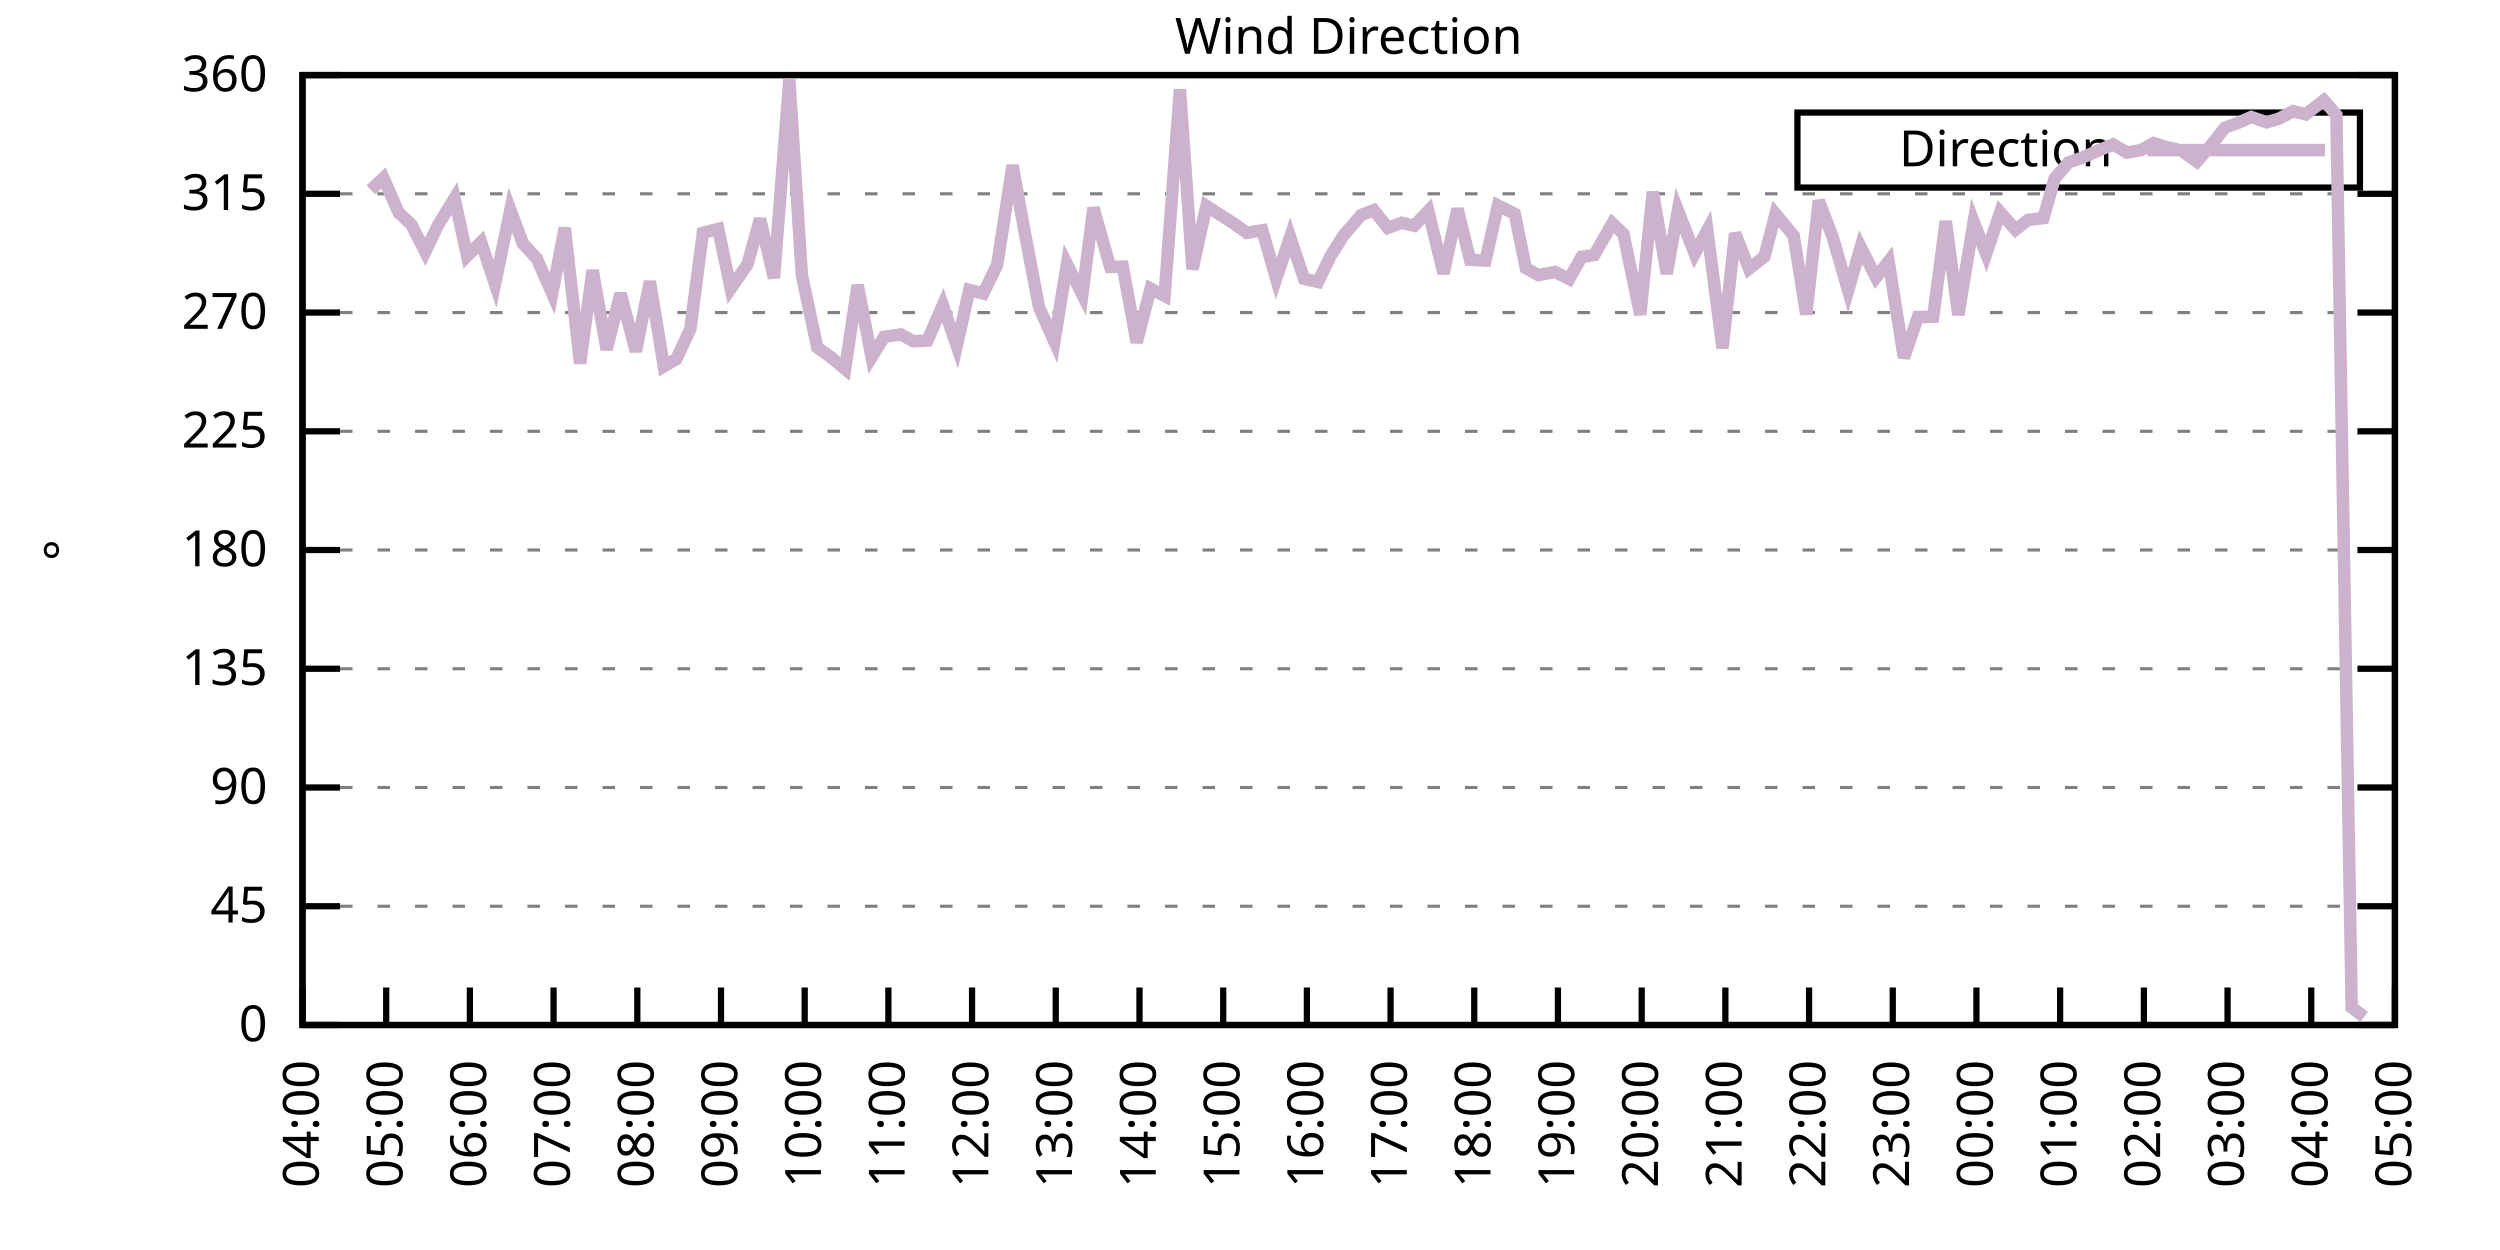
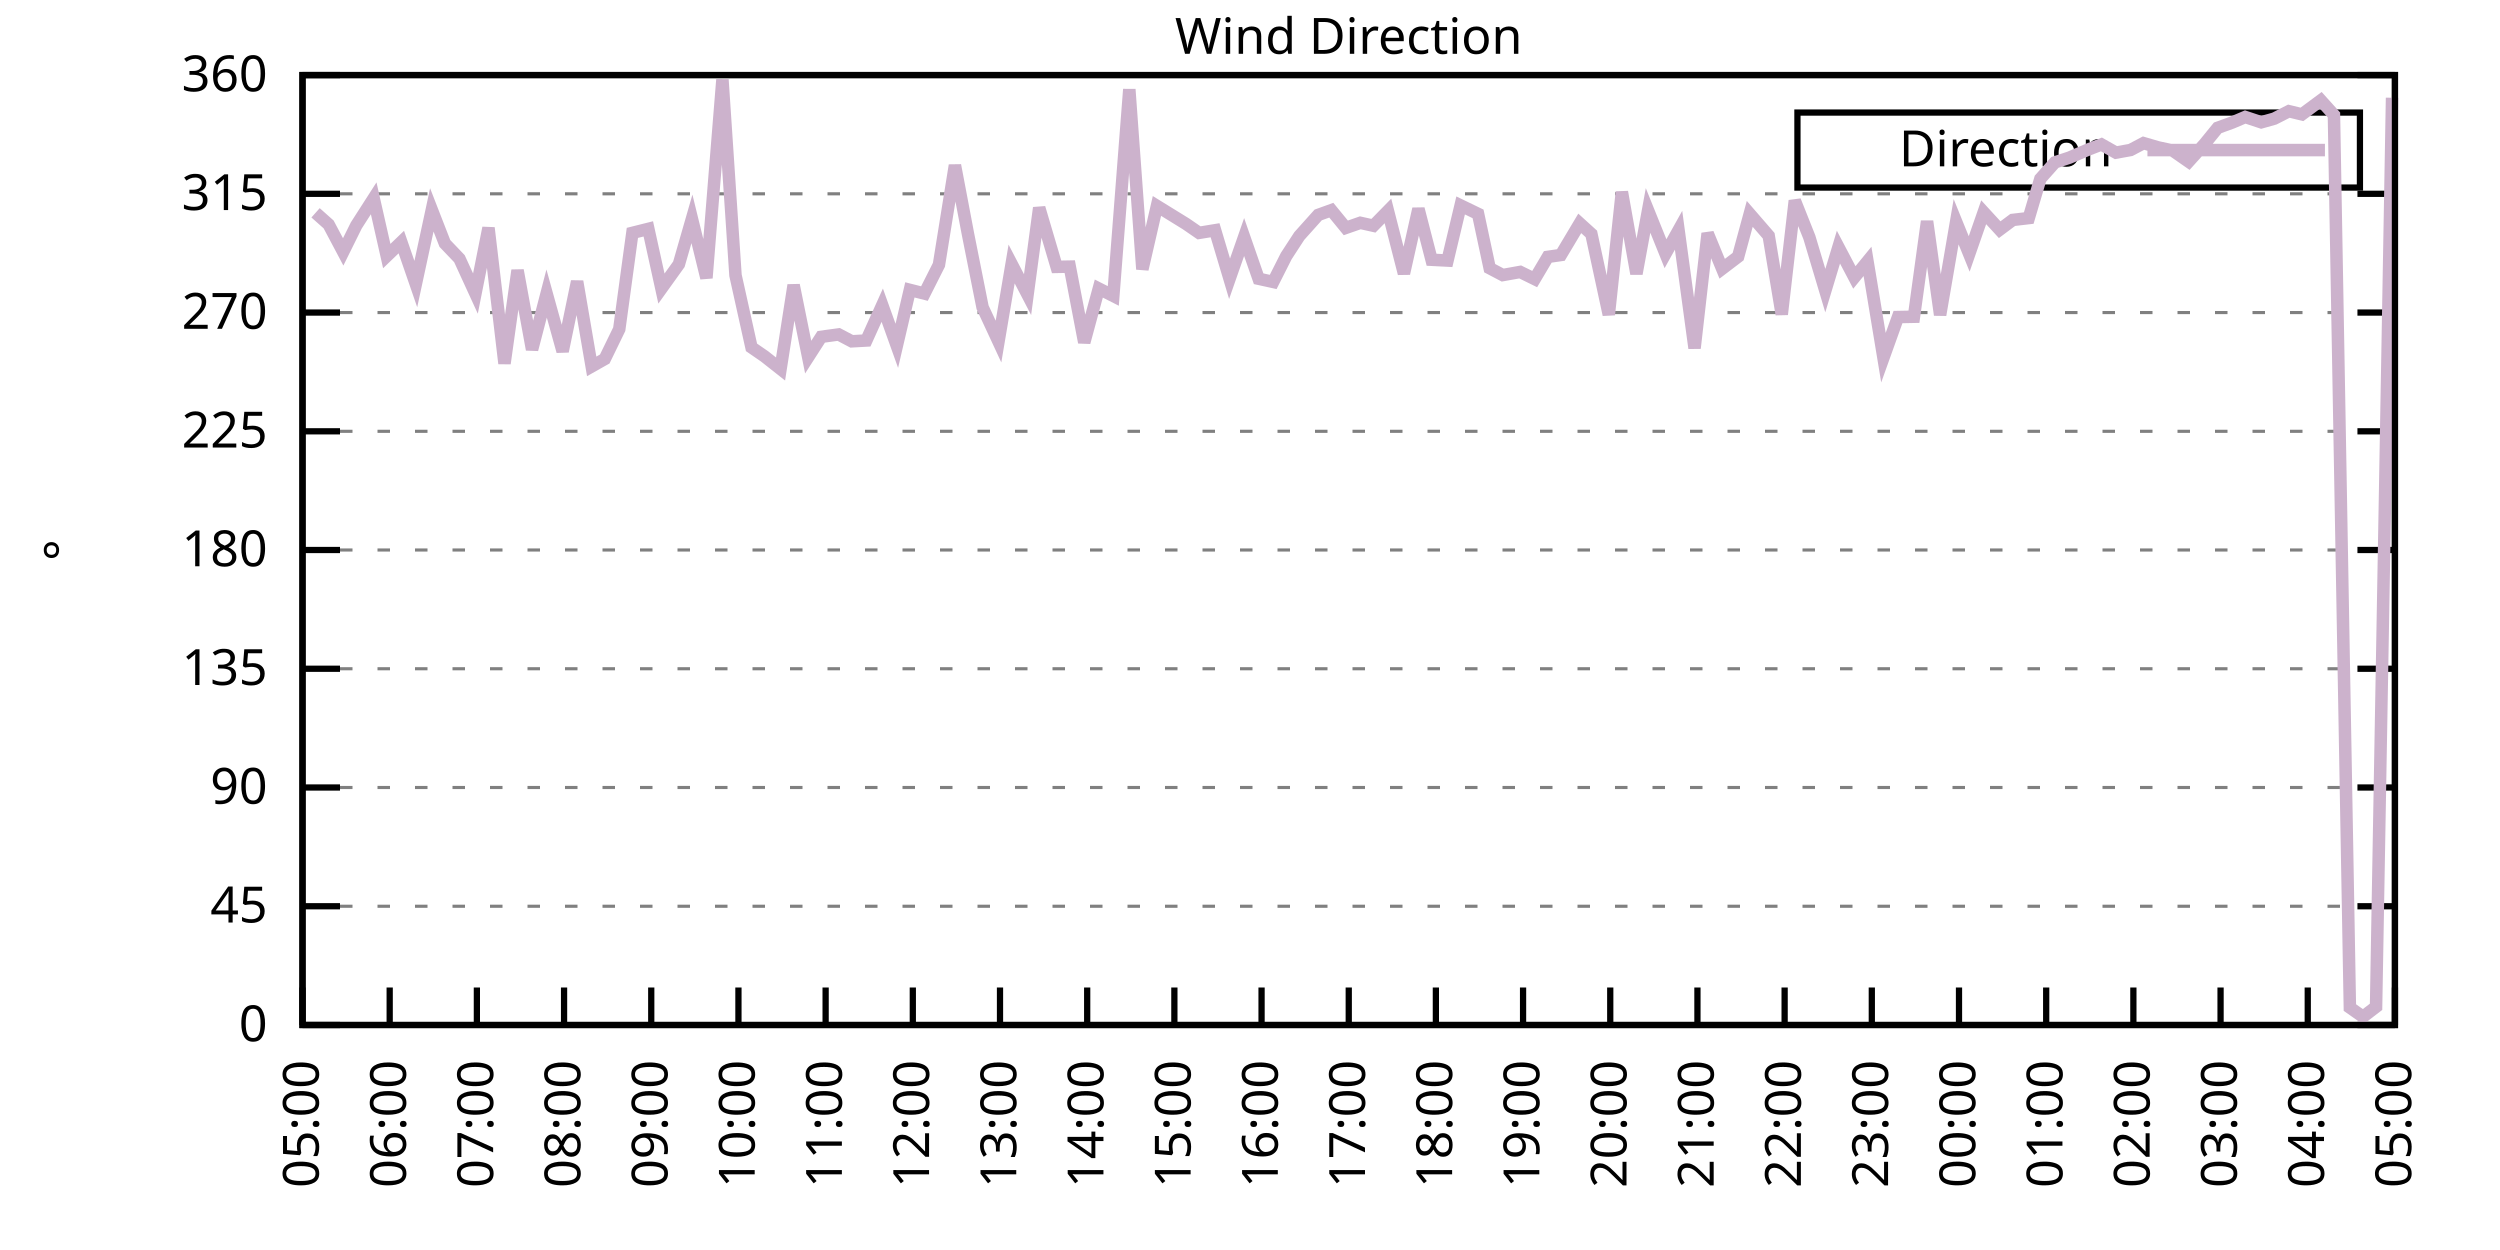
<svg xmlns="http://www.w3.org/2000/svg" xmlns:xlink="http://www.w3.org/1999/xlink" width="400" height="200" viewBox="0 0 400 200">
  <g id="gnuplot_canvas">
    <rect x="0" y="0" width="400" height="200" fill="none" />
    <defs>
      <circle id="gpDot" r="0.5" stroke-width="0.5" stroke="currentColor" />
      <path id="gpPt0" stroke-width="0.333" stroke="currentColor" d="M-1,0 h2 M0,-1 v2" />
      <path id="gpPt1" stroke-width="0.333" stroke="currentColor" d="M-1,-1 L1,1 M1,-1 L-1,1" />
      <path id="gpPt2" stroke-width="0.333" stroke="currentColor" d="M-1,0 L1,0 M0,-1 L0,1 M-1,-1 L1,1 M-1,1 L1,-1" />
      <rect id="gpPt3" stroke-width="0.333" stroke="currentColor" x="-1" y="-1" width="2" height="2" />
      <rect id="gpPt4" stroke-width="0.333" stroke="currentColor" fill="currentColor" x="-1" y="-1" width="2" height="2" />
      <circle id="gpPt5" stroke-width="0.333" stroke="currentColor" cx="0" cy="0" r="1" />
      <use xlink:href="#gpPt5" id="gpPt6" fill="currentColor" stroke="none" />
      <path id="gpPt7" stroke-width="0.333" stroke="currentColor" d="M0,-1.33 L-1.33,0.67 L1.33,0.67 z" />
      <use xlink:href="#gpPt7" id="gpPt8" fill="currentColor" stroke="none" />
      <use xlink:href="#gpPt7" id="gpPt9" stroke="currentColor" transform="rotate(180)" />
      <use xlink:href="#gpPt9" id="gpPt10" fill="currentColor" stroke="none" />
      <use xlink:href="#gpPt3" id="gpPt11" stroke="currentColor" transform="rotate(45)" />
      <use xlink:href="#gpPt11" id="gpPt12" fill="currentColor" stroke="none" />
      <path id="gpPt13" stroke-width="0.333" stroke="currentColor" d="M0,1.330 L1.265,0.411 L0.782,-1.067 L-0.782,-1.076 L-1.265,0.411 z" />
      <use xlink:href="#gpPt13" id="gpPt14" fill="currentColor" stroke="none" />
      <filter id="textbox" filterUnits="objectBoundingBox" x="0" y="0" height="1" width="1">
        <feFlood flood-color="white" flood-opacity="1" result="bgnd" />
        <feComposite in="SourceGraphic" in2="bgnd" operator="atop" />
      </filter>
      <filter id="greybox" filterUnits="objectBoundingBox" x="0" y="0" height="1" width="1">
        <feFlood flood-color="lightgrey" flood-opacity="1" result="grey" />
        <feComposite in="SourceGraphic" in2="grey" operator="atop" />
      </filter>
    </defs>
    <g fill="none" color="white" stroke="currentColor" stroke-width="1.00" stroke-linecap="butt" stroke-linejoin="miter">
</g>
    <g fill="none" color="black" stroke="currentColor" stroke-width="1.00" stroke-linecap="butt" stroke-linejoin="miter">
      <g stroke="none" shape-rendering="crispEdges">
        <polygon fill="rgb(255, 255, 255)" points="48.40,164.00 383.18,164.00 383.18,12.02 48.40,12.02 " />
      </g>
    </g>
    <g fill="none" color="black" stroke="currentColor" stroke-width="1.00" stroke-linecap="butt" stroke-linejoin="miter">
</g>
    <g fill="none" color="black" stroke="black" stroke-width="0.50" stroke-linecap="butt" stroke-linejoin="miter">
</g>
    <g fill="none" color="gray" stroke="currentColor" stroke-width="0.50" stroke-linecap="butt" stroke-linejoin="miter">
      <path stroke="gray" stroke-dasharray="2,4" class="gridline" d="M48.40,164.00 L383.19,164.00  " />
    </g>
    <g fill="none" color="gray" stroke="gray" stroke-width="1.00" stroke-linecap="butt" stroke-linejoin="miter">
</g>
    <g fill="none" color="black" stroke="currentColor" stroke-width="1.00" stroke-linecap="butt" stroke-linejoin="miter">
      <path stroke="black" d="M48.40,164.00 L54.40,164.00 M383.19,164.00 L377.19,164.00  " />
      <g transform="translate(42.80,166.60)" stroke="none" fill="black" font-family="Sans" font-size="8.00" text-anchor="end">
        <text>
          <tspan font-family="Sans"> 0</tspan>
        </text>
      </g>
    </g>
    <g fill="none" color="black" stroke="currentColor" stroke-width="1.00" stroke-linecap="butt" stroke-linejoin="miter">
</g>
    <g fill="none" color="black" stroke="black" stroke-width="0.50" stroke-linecap="butt" stroke-linejoin="miter">
</g>
    <g fill="none" color="gray" stroke="currentColor" stroke-width="0.50" stroke-linecap="butt" stroke-linejoin="miter">
      <path stroke="gray" stroke-dasharray="2,4" class="gridline" d="M48.40,145.00 L383.19,145.00  " />
    </g>
    <g fill="none" color="gray" stroke="gray" stroke-width="1.00" stroke-linecap="butt" stroke-linejoin="miter">
</g>
    <g fill="none" color="black" stroke="currentColor" stroke-width="1.00" stroke-linecap="butt" stroke-linejoin="miter">
      <path stroke="black" d="M48.40,145.00 L54.40,145.00 M383.19,145.00 L377.19,145.00  " />
      <g transform="translate(42.80,147.60)" stroke="none" fill="black" font-family="Sans" font-size="8.00" text-anchor="end">
        <text>
          <tspan font-family="Sans"> 45</tspan>
        </text>
      </g>
    </g>
    <g fill="none" color="black" stroke="currentColor" stroke-width="1.00" stroke-linecap="butt" stroke-linejoin="miter">
</g>
    <g fill="none" color="black" stroke="black" stroke-width="0.50" stroke-linecap="butt" stroke-linejoin="miter">
</g>
    <g fill="none" color="gray" stroke="currentColor" stroke-width="0.50" stroke-linecap="butt" stroke-linejoin="miter">
      <path stroke="gray" stroke-dasharray="2,4" class="gridline" d="M48.40,126.00 L383.19,126.00  " />
    </g>
    <g fill="none" color="gray" stroke="gray" stroke-width="1.00" stroke-linecap="butt" stroke-linejoin="miter">
</g>
    <g fill="none" color="black" stroke="currentColor" stroke-width="1.00" stroke-linecap="butt" stroke-linejoin="miter">
      <path stroke="black" d="M48.40,126.00 L54.40,126.00 M383.19,126.00 L377.19,126.00  " />
      <g transform="translate(42.80,128.60)" stroke="none" fill="black" font-family="Sans" font-size="8.00" text-anchor="end">
        <text>
          <tspan font-family="Sans"> 90</tspan>
        </text>
      </g>
    </g>
    <g fill="none" color="black" stroke="currentColor" stroke-width="1.00" stroke-linecap="butt" stroke-linejoin="miter">
</g>
    <g fill="none" color="black" stroke="black" stroke-width="0.50" stroke-linecap="butt" stroke-linejoin="miter">
</g>
    <g fill="none" color="gray" stroke="currentColor" stroke-width="0.50" stroke-linecap="butt" stroke-linejoin="miter">
      <path stroke="gray" stroke-dasharray="2,4" class="gridline" d="M48.40,107.00 L383.19,107.00  " />
    </g>
    <g fill="none" color="gray" stroke="gray" stroke-width="1.00" stroke-linecap="butt" stroke-linejoin="miter">
</g>
    <g fill="none" color="black" stroke="currentColor" stroke-width="1.00" stroke-linecap="butt" stroke-linejoin="miter">
      <path stroke="black" d="M48.40,107.00 L54.40,107.00 M383.19,107.00 L377.19,107.00  " />
      <g transform="translate(42.80,109.60)" stroke="none" fill="black" font-family="Sans" font-size="8.00" text-anchor="end">
        <text>
          <tspan font-family="Sans"> 135</tspan>
        </text>
      </g>
    </g>
    <g fill="none" color="black" stroke="currentColor" stroke-width="1.00" stroke-linecap="butt" stroke-linejoin="miter">
</g>
    <g fill="none" color="black" stroke="black" stroke-width="0.50" stroke-linecap="butt" stroke-linejoin="miter">
</g>
    <g fill="none" color="gray" stroke="currentColor" stroke-width="0.50" stroke-linecap="butt" stroke-linejoin="miter">
      <path stroke="gray" stroke-dasharray="2,4" class="gridline" d="M48.40,88.00 L383.19,88.00  " />
    </g>
    <g fill="none" color="gray" stroke="gray" stroke-width="1.00" stroke-linecap="butt" stroke-linejoin="miter">
</g>
    <g fill="none" color="black" stroke="currentColor" stroke-width="1.00" stroke-linecap="butt" stroke-linejoin="miter">
      <path stroke="black" d="M48.40,88.00 L54.40,88.00 M383.19,88.00 L377.19,88.00  " />
      <g transform="translate(42.80,90.60)" stroke="none" fill="black" font-family="Sans" font-size="8.00" text-anchor="end">
        <text>
          <tspan font-family="Sans"> 180</tspan>
        </text>
      </g>
    </g>
    <g fill="none" color="black" stroke="currentColor" stroke-width="1.00" stroke-linecap="butt" stroke-linejoin="miter">
</g>
    <g fill="none" color="black" stroke="black" stroke-width="0.50" stroke-linecap="butt" stroke-linejoin="miter">
</g>
    <g fill="none" color="gray" stroke="currentColor" stroke-width="0.50" stroke-linecap="butt" stroke-linejoin="miter">
      <path stroke="gray" stroke-dasharray="2,4" class="gridline" d="M48.40,69.01 L383.19,69.01  " />
    </g>
    <g fill="none" color="gray" stroke="gray" stroke-width="1.00" stroke-linecap="butt" stroke-linejoin="miter">
</g>
    <g fill="none" color="black" stroke="currentColor" stroke-width="1.00" stroke-linecap="butt" stroke-linejoin="miter">
      <path stroke="black" d="M48.40,69.01 L54.40,69.01 M383.19,69.01 L377.19,69.01  " />
      <g transform="translate(42.80,71.61)" stroke="none" fill="black" font-family="Sans" font-size="8.00" text-anchor="end">
        <text>
          <tspan font-family="Sans"> 225</tspan>
        </text>
      </g>
    </g>
    <g fill="none" color="black" stroke="currentColor" stroke-width="1.00" stroke-linecap="butt" stroke-linejoin="miter">
</g>
    <g fill="none" color="black" stroke="black" stroke-width="0.50" stroke-linecap="butt" stroke-linejoin="miter">
</g>
    <g fill="none" color="gray" stroke="currentColor" stroke-width="0.50" stroke-linecap="butt" stroke-linejoin="miter">
      <path stroke="gray" stroke-dasharray="2,4" class="gridline" d="M48.40,50.01 L383.19,50.01  " />
    </g>
    <g fill="none" color="gray" stroke="gray" stroke-width="1.00" stroke-linecap="butt" stroke-linejoin="miter">
</g>
    <g fill="none" color="black" stroke="currentColor" stroke-width="1.00" stroke-linecap="butt" stroke-linejoin="miter">
      <path stroke="black" d="M48.40,50.01 L54.40,50.01 M383.19,50.01 L377.19,50.01  " />
      <g transform="translate(42.80,52.61)" stroke="none" fill="black" font-family="Sans" font-size="8.00" text-anchor="end">
        <text>
          <tspan font-family="Sans"> 270</tspan>
        </text>
      </g>
    </g>
    <g fill="none" color="black" stroke="currentColor" stroke-width="1.00" stroke-linecap="butt" stroke-linejoin="miter">
</g>
    <g fill="none" color="black" stroke="black" stroke-width="0.50" stroke-linecap="butt" stroke-linejoin="miter">
</g>
    <g fill="none" color="gray" stroke="currentColor" stroke-width="0.50" stroke-linecap="butt" stroke-linejoin="miter">
      <path stroke="gray" stroke-dasharray="2,4" class="gridline" d="M48.40,31.01 L383.19,31.01  " />
    </g>
    <g fill="none" color="gray" stroke="gray" stroke-width="1.00" stroke-linecap="butt" stroke-linejoin="miter">
</g>
    <g fill="none" color="black" stroke="currentColor" stroke-width="1.00" stroke-linecap="butt" stroke-linejoin="miter">
      <path stroke="black" d="M48.40,31.01 L54.40,31.01 M383.19,31.01 L377.19,31.01  " />
      <g transform="translate(42.80,33.61)" stroke="none" fill="black" font-family="Sans" font-size="8.00" text-anchor="end">
        <text>
          <tspan font-family="Sans"> 315</tspan>
        </text>
      </g>
    </g>
    <g fill="none" color="black" stroke="currentColor" stroke-width="1.00" stroke-linecap="butt" stroke-linejoin="miter">
</g>
    <g fill="none" color="black" stroke="black" stroke-width="0.50" stroke-linecap="butt" stroke-linejoin="miter">
</g>
    <g fill="none" color="gray" stroke="currentColor" stroke-width="0.50" stroke-linecap="butt" stroke-linejoin="miter">
      <path stroke="gray" stroke-dasharray="2,4" class="gridline" d="M48.40,12.01 L383.19,12.01  " />
    </g>
    <g fill="none" color="gray" stroke="gray" stroke-width="1.00" stroke-linecap="butt" stroke-linejoin="miter">
</g>
    <g fill="none" color="black" stroke="currentColor" stroke-width="1.00" stroke-linecap="butt" stroke-linejoin="miter">
      <path stroke="black" d="M48.40,12.01 L54.40,12.01 M383.19,12.01 L377.19,12.01  " />
      <g transform="translate(42.80,14.61)" stroke="none" fill="black" font-family="Sans" font-size="8.00" text-anchor="end">
        <text>
          <tspan font-family="Sans"> 360</tspan>
        </text>
      </g>
    </g>
    <g fill="none" color="black" stroke="currentColor" stroke-width="1.00" stroke-linecap="butt" stroke-linejoin="miter">
      <path stroke="black" d="M48.40,164.00 L48.40,158.00  " />
      <g transform="translate(51.00,169.60) rotate(270.00)" stroke="none" fill="black" font-family="Sans" font-size="8.00" text-anchor="end">
        <text>
-           <tspan font-family="Sans">04:00</tspan>
-         </text>
-       </g>
-     </g>
-     <g fill="none" color="black" stroke="currentColor" stroke-width="1.00" stroke-linecap="butt" stroke-linejoin="miter">
-       <path stroke="black" d="M61.79,164.00 L61.79,158.00  " />
-       <g transform="translate(64.39,169.60) rotate(270.00)" stroke="none" fill="black" font-family="Sans" font-size="8.00" text-anchor="end">
-         <text>
          <tspan font-family="Sans">05:00</tspan>
        </text>
      </g>
    </g>
    <g fill="none" color="black" stroke="currentColor" stroke-width="1.00" stroke-linecap="butt" stroke-linejoin="miter">
-       <path stroke="black" d="M75.18,164.00 L75.18,158.00  " />
-       <g transform="translate(77.78,169.60) rotate(270.00)" stroke="none" fill="black" font-family="Sans" font-size="8.00" text-anchor="end">
+       <path stroke="black" d="M62.35,164.00 L62.35,158.00  " />
+       <g transform="translate(64.95,169.60) rotate(270.00)" stroke="none" fill="black" font-family="Sans" font-size="8.00" text-anchor="end">
        <text>
          <tspan font-family="Sans">06:00</tspan>
        </text>
      </g>
    </g>
    <g fill="none" color="black" stroke="currentColor" stroke-width="1.00" stroke-linecap="butt" stroke-linejoin="miter">
-       <path stroke="black" d="M88.57,164.00 L88.57,158.00  " />
-       <g transform="translate(91.17,169.60) rotate(270.00)" stroke="none" fill="black" font-family="Sans" font-size="8.00" text-anchor="end">
+       <path stroke="black" d="M76.30,164.00 L76.30,158.00  " />
+       <g transform="translate(78.90,169.60) rotate(270.00)" stroke="none" fill="black" font-family="Sans" font-size="8.00" text-anchor="end">
        <text>
          <tspan font-family="Sans">07:00</tspan>
        </text>
      </g>
    </g>
    <g fill="none" color="black" stroke="currentColor" stroke-width="1.00" stroke-linecap="butt" stroke-linejoin="miter">
-       <path stroke="black" d="M101.97,164.00 L101.97,158.00  " />
-       <g transform="translate(104.57,169.60) rotate(270.00)" stroke="none" fill="black" font-family="Sans" font-size="8.00" text-anchor="end">
+       <path stroke="black" d="M90.25,164.00 L90.25,158.00  " />
+       <g transform="translate(92.85,169.60) rotate(270.00)" stroke="none" fill="black" font-family="Sans" font-size="8.00" text-anchor="end">
        <text>
          <tspan font-family="Sans">08:00</tspan>
        </text>
      </g>
    </g>
    <g fill="none" color="black" stroke="currentColor" stroke-width="1.00" stroke-linecap="butt" stroke-linejoin="miter">
-       <path stroke="black" d="M115.36,164.00 L115.36,158.00  " />
-       <g transform="translate(117.96,169.60) rotate(270.00)" stroke="none" fill="black" font-family="Sans" font-size="8.00" text-anchor="end">
+       <path stroke="black" d="M104.20,164.00 L104.20,158.00  " />
+       <g transform="translate(106.80,169.60) rotate(270.00)" stroke="none" fill="black" font-family="Sans" font-size="8.00" text-anchor="end">
        <text>
          <tspan font-family="Sans">09:00</tspan>
        </text>
      </g>
    </g>
    <g fill="none" color="black" stroke="currentColor" stroke-width="1.00" stroke-linecap="butt" stroke-linejoin="miter">
-       <path stroke="black" d="M128.75,164.00 L128.75,158.00  " />
-       <g transform="translate(131.35,169.60) rotate(270.00)" stroke="none" fill="black" font-family="Sans" font-size="8.00" text-anchor="end">
+       <path stroke="black" d="M118.15,164.00 L118.15,158.00  " />
+       <g transform="translate(120.75,169.60) rotate(270.00)" stroke="none" fill="black" font-family="Sans" font-size="8.00" text-anchor="end">
        <text>
          <tspan font-family="Sans">10:00</tspan>
        </text>
      </g>
    </g>
    <g fill="none" color="black" stroke="currentColor" stroke-width="1.00" stroke-linecap="butt" stroke-linejoin="miter">
-       <path stroke="black" d="M142.14,164.00 L142.14,158.00  " />
-       <g transform="translate(144.74,169.60) rotate(270.00)" stroke="none" fill="black" font-family="Sans" font-size="8.00" text-anchor="end">
+       <path stroke="black" d="M132.10,164.00 L132.10,158.00  " />
+       <g transform="translate(134.70,169.60) rotate(270.00)" stroke="none" fill="black" font-family="Sans" font-size="8.00" text-anchor="end">
        <text>
          <tspan font-family="Sans">11:00</tspan>
        </text>
      </g>
    </g>
    <g fill="none" color="black" stroke="currentColor" stroke-width="1.00" stroke-linecap="butt" stroke-linejoin="miter">
-       <path stroke="black" d="M155.53,164.00 L155.53,158.00  " />
-       <g transform="translate(158.13,169.60) rotate(270.00)" stroke="none" fill="black" font-family="Sans" font-size="8.00" text-anchor="end">
+       <path stroke="black" d="M146.05,164.00 L146.05,158.00  " />
+       <g transform="translate(148.65,169.60) rotate(270.00)" stroke="none" fill="black" font-family="Sans" font-size="8.00" text-anchor="end">
        <text>
          <tspan font-family="Sans">12:00</tspan>
        </text>
      </g>
    </g>
    <g fill="none" color="black" stroke="currentColor" stroke-width="1.00" stroke-linecap="butt" stroke-linejoin="miter">
-       <path stroke="black" d="M168.92,164.00 L168.92,158.00  " />
-       <g transform="translate(171.52,169.60) rotate(270.00)" stroke="none" fill="black" font-family="Sans" font-size="8.00" text-anchor="end">
+       <path stroke="black" d="M160.00,164.00 L160.00,158.00  " />
+       <g transform="translate(162.60,169.60) rotate(270.00)" stroke="none" fill="black" font-family="Sans" font-size="8.00" text-anchor="end">
        <text>
          <tspan font-family="Sans">13:00</tspan>
        </text>
      </g>
    </g>
    <g fill="none" color="black" stroke="currentColor" stroke-width="1.00" stroke-linecap="butt" stroke-linejoin="miter">
-       <path stroke="black" d="M182.32,164.00 L182.32,158.00  " />
-       <g transform="translate(184.92,169.60) rotate(270.00)" stroke="none" fill="black" font-family="Sans" font-size="8.00" text-anchor="end">
+       <path stroke="black" d="M173.95,164.00 L173.95,158.00  " />
+       <g transform="translate(176.55,169.60) rotate(270.00)" stroke="none" fill="black" font-family="Sans" font-size="8.00" text-anchor="end">
        <text>
          <tspan font-family="Sans">14:00</tspan>
        </text>
      </g>
    </g>
    <g fill="none" color="black" stroke="currentColor" stroke-width="1.00" stroke-linecap="butt" stroke-linejoin="miter">
-       <path stroke="black" d="M195.71,164.00 L195.71,158.00  " />
-       <g transform="translate(198.31,169.60) rotate(270.00)" stroke="none" fill="black" font-family="Sans" font-size="8.00" text-anchor="end">
+       <path stroke="black" d="M187.90,164.00 L187.90,158.00  " />
+       <g transform="translate(190.50,169.60) rotate(270.00)" stroke="none" fill="black" font-family="Sans" font-size="8.00" text-anchor="end">
        <text>
          <tspan font-family="Sans">15:00</tspan>
        </text>
      </g>
    </g>
    <g fill="none" color="black" stroke="currentColor" stroke-width="1.00" stroke-linecap="butt" stroke-linejoin="miter">
-       <path stroke="black" d="M209.10,164.00 L209.10,158.00  " />
-       <g transform="translate(211.70,169.60) rotate(270.00)" stroke="none" fill="black" font-family="Sans" font-size="8.00" text-anchor="end">
+       <path stroke="black" d="M201.85,164.00 L201.85,158.00  " />
+       <g transform="translate(204.45,169.60) rotate(270.00)" stroke="none" fill="black" font-family="Sans" font-size="8.00" text-anchor="end">
        <text>
          <tspan font-family="Sans">16:00</tspan>
        </text>
      </g>
    </g>
    <g fill="none" color="black" stroke="currentColor" stroke-width="1.00" stroke-linecap="butt" stroke-linejoin="miter">
-       <path stroke="black" d="M222.49,164.00 L222.49,158.00  " />
-       <g transform="translate(225.09,169.60) rotate(270.00)" stroke="none" fill="black" font-family="Sans" font-size="8.00" text-anchor="end">
+       <path stroke="black" d="M215.80,164.00 L215.80,158.00  " />
+       <g transform="translate(218.40,169.60) rotate(270.00)" stroke="none" fill="black" font-family="Sans" font-size="8.00" text-anchor="end">
        <text>
          <tspan font-family="Sans">17:00</tspan>
        </text>
      </g>
    </g>
    <g fill="none" color="black" stroke="currentColor" stroke-width="1.00" stroke-linecap="butt" stroke-linejoin="miter">
-       <path stroke="black" d="M235.88,164.00 L235.88,158.00  " />
-       <g transform="translate(238.48,169.60) rotate(270.00)" stroke="none" fill="black" font-family="Sans" font-size="8.00" text-anchor="end">
+       <path stroke="black" d="M229.74,164.00 L229.74,158.00  " />
+       <g transform="translate(232.34,169.60) rotate(270.00)" stroke="none" fill="black" font-family="Sans" font-size="8.00" text-anchor="end">
        <text>
          <tspan font-family="Sans">18:00</tspan>
        </text>
      </g>
    </g>
    <g fill="none" color="black" stroke="currentColor" stroke-width="1.00" stroke-linecap="butt" stroke-linejoin="miter">
-       <path stroke="black" d="M249.27,164.00 L249.27,158.00  " />
-       <g transform="translate(251.87,169.60) rotate(270.00)" stroke="none" fill="black" font-family="Sans" font-size="8.00" text-anchor="end">
+       <path stroke="black" d="M243.69,164.00 L243.69,158.00  " />
+       <g transform="translate(246.29,169.60) rotate(270.00)" stroke="none" fill="black" font-family="Sans" font-size="8.00" text-anchor="end">
        <text>
          <tspan font-family="Sans">19:00</tspan>
        </text>
      </g>
    </g>
    <g fill="none" color="black" stroke="currentColor" stroke-width="1.00" stroke-linecap="butt" stroke-linejoin="miter">
-       <path stroke="black" d="M262.67,164.00 L262.67,158.00  " />
-       <g transform="translate(265.27,169.60) rotate(270.00)" stroke="none" fill="black" font-family="Sans" font-size="8.00" text-anchor="end">
+       <path stroke="black" d="M257.64,164.00 L257.64,158.00  " />
+       <g transform="translate(260.24,169.60) rotate(270.00)" stroke="none" fill="black" font-family="Sans" font-size="8.00" text-anchor="end">
        <text>
          <tspan font-family="Sans">20:00</tspan>
        </text>
      </g>
    </g>
    <g fill="none" color="black" stroke="currentColor" stroke-width="1.00" stroke-linecap="butt" stroke-linejoin="miter">
-       <path stroke="black" d="M276.06,164.00 L276.06,158.00  " />
-       <g transform="translate(278.66,169.60) rotate(270.00)" stroke="none" fill="black" font-family="Sans" font-size="8.00" text-anchor="end">
+       <path stroke="black" d="M271.59,164.00 L271.59,158.00  " />
+       <g transform="translate(274.19,169.60) rotate(270.00)" stroke="none" fill="black" font-family="Sans" font-size="8.00" text-anchor="end">
        <text>
          <tspan font-family="Sans">21:00</tspan>
        </text>
      </g>
    </g>
    <g fill="none" color="black" stroke="currentColor" stroke-width="1.00" stroke-linecap="butt" stroke-linejoin="miter">
-       <path stroke="black" d="M289.45,164.00 L289.45,158.00  " />
-       <g transform="translate(292.05,169.60) rotate(270.00)" stroke="none" fill="black" font-family="Sans" font-size="8.00" text-anchor="end">
+       <path stroke="black" d="M285.54,164.00 L285.54,158.00  " />
+       <g transform="translate(288.14,169.60) rotate(270.00)" stroke="none" fill="black" font-family="Sans" font-size="8.00" text-anchor="end">
        <text>
          <tspan font-family="Sans">22:00</tspan>
        </text>
      </g>
    </g>
    <g fill="none" color="black" stroke="currentColor" stroke-width="1.00" stroke-linecap="butt" stroke-linejoin="miter">
-       <path stroke="black" d="M302.84,164.00 L302.84,158.00  " />
-       <g transform="translate(305.44,169.60) rotate(270.00)" stroke="none" fill="black" font-family="Sans" font-size="8.00" text-anchor="end">
+       <path stroke="black" d="M299.49,164.00 L299.49,158.00  " />
+       <g transform="translate(302.09,169.60) rotate(270.00)" stroke="none" fill="black" font-family="Sans" font-size="8.00" text-anchor="end">
        <text>
          <tspan font-family="Sans">23:00</tspan>
        </text>
      </g>
    </g>
    <g fill="none" color="black" stroke="currentColor" stroke-width="1.00" stroke-linecap="butt" stroke-linejoin="miter">
-       <path stroke="black" d="M316.23,164.00 L316.23,158.00  " />
-       <g transform="translate(318.83,169.60) rotate(270.00)" stroke="none" fill="black" font-family="Sans" font-size="8.00" text-anchor="end">
+       <path stroke="black" d="M313.44,164.00 L313.44,158.00  " />
+       <g transform="translate(316.04,169.60) rotate(270.00)" stroke="none" fill="black" font-family="Sans" font-size="8.00" text-anchor="end">
        <text>
          <tspan font-family="Sans">00:00</tspan>
        </text>
      </g>
    </g>
    <g fill="none" color="black" stroke="currentColor" stroke-width="1.00" stroke-linecap="butt" stroke-linejoin="miter">
-       <path stroke="black" d="M329.62,164.00 L329.62,158.00  " />
-       <g transform="translate(332.22,169.60) rotate(270.00)" stroke="none" fill="black" font-family="Sans" font-size="8.00" text-anchor="end">
+       <path stroke="black" d="M327.39,164.00 L327.39,158.00  " />
+       <g transform="translate(329.99,169.60) rotate(270.00)" stroke="none" fill="black" font-family="Sans" font-size="8.00" text-anchor="end">
        <text>
          <tspan font-family="Sans">01:00</tspan>
        </text>
      </g>
    </g>
    <g fill="none" color="black" stroke="currentColor" stroke-width="1.00" stroke-linecap="butt" stroke-linejoin="miter">
-       <path stroke="black" d="M343.02,164.00 L343.02,158.00  " />
-       <g transform="translate(345.62,169.60) rotate(270.00)" stroke="none" fill="black" font-family="Sans" font-size="8.00" text-anchor="end">
+       <path stroke="black" d="M341.34,164.00 L341.34,158.00  " />
+       <g transform="translate(343.94,169.60) rotate(270.00)" stroke="none" fill="black" font-family="Sans" font-size="8.00" text-anchor="end">
        <text>
          <tspan font-family="Sans">02:00</tspan>
        </text>
      </g>
    </g>
    <g fill="none" color="black" stroke="currentColor" stroke-width="1.00" stroke-linecap="butt" stroke-linejoin="miter">
-       <path stroke="black" d="M356.41,164.00 L356.41,158.00  " />
-       <g transform="translate(359.01,169.60) rotate(270.00)" stroke="none" fill="black" font-family="Sans" font-size="8.00" text-anchor="end">
+       <path stroke="black" d="M355.29,164.00 L355.29,158.00  " />
+       <g transform="translate(357.89,169.60) rotate(270.00)" stroke="none" fill="black" font-family="Sans" font-size="8.00" text-anchor="end">
        <text>
          <tspan font-family="Sans">03:00</tspan>
        </text>
      </g>
    </g>
    <g fill="none" color="black" stroke="currentColor" stroke-width="1.00" stroke-linecap="butt" stroke-linejoin="miter">
-       <path stroke="black" d="M369.80,164.00 L369.80,158.00  " />
-       <g transform="translate(372.40,169.60) rotate(270.00)" stroke="none" fill="black" font-family="Sans" font-size="8.00" text-anchor="end">
+       <path stroke="black" d="M369.24,164.00 L369.24,158.00  " />
+       <g transform="translate(371.84,169.60) rotate(270.00)" stroke="none" fill="black" font-family="Sans" font-size="8.00" text-anchor="end">
        <text>
          <tspan font-family="Sans">04:00</tspan>
        </text>
      </g>
    </g>
    <g fill="none" color="black" stroke="currentColor" stroke-width="1.00" stroke-linecap="butt" stroke-linejoin="miter">
      <path stroke="black" d="M383.19,164.00 L383.19,158.00  " />
      <g transform="translate(385.79,169.60) rotate(270.00)" stroke="none" fill="black" font-family="Sans" font-size="8.00" text-anchor="end">
        <text>
          <tspan font-family="Sans">05:00</tspan>
        </text>
      </g>
    </g>
    <g fill="none" color="black" stroke="currentColor" stroke-width="1.00" stroke-linecap="butt" stroke-linejoin="miter">
</g>
    <g fill="none" color="black" stroke="currentColor" stroke-width="1.00" stroke-linecap="butt" stroke-linejoin="miter">
      <path stroke="black" d="M48.40,12.01 L48.40,164.00 L383.19,164.00 L383.19,12.01 L48.40,12.01 Z  " />
    </g>
    <g fill="none" color="black" stroke="currentColor" stroke-width="1.00" stroke-linecap="butt" stroke-linejoin="miter">
</g>
    <g fill="none" color="black" stroke="currentColor" stroke-width="1.00" stroke-linecap="butt" stroke-linejoin="miter">
      <path stroke="black" d="M287.59,30.01 L287.59,18.01 L377.59,18.01 L377.59,30.01 L287.59,30.01 Z  " />
    </g>
    <g id="Wind_direction_plot_1">
      <g fill="none" color="white" stroke="black" stroke-width="2.00" stroke-linecap="butt" stroke-linejoin="miter">
</g>
      <g fill="none" color="black" stroke="currentColor" stroke-width="2.00" stroke-linecap="butt" stroke-linejoin="miter">
        <g transform="translate(337.99,26.61)" stroke="none" fill="black" font-family="Sans" font-size="8.00" text-anchor="end">
          <text>
            <tspan font-family="Sans">Direction</tspan>
          </text>
        </g>
      </g>
      <g fill="none" color="black" stroke="currentColor" stroke-width="2.00" stroke-linecap="butt" stroke-linejoin="miter">
-         <path stroke="rgb(204, 178, 204)" d="M343.59,24.01 L371.99,24.01 M59.34,30.38 L61.35,28.48 L63.80,34.05 L65.81,35.91 L68.04,40.30 L70.05,36.08   L72.73,31.73 L74.74,40.97 L76.97,38.73 L79.20,45.45 L81.66,33.58 L83.66,38.95 L85.90,41.39 L88.35,46.97   L90.36,36.46 L92.82,58.16 L94.82,43.25 L97.06,55.92 L99.29,46.97 L101.74,56.21 L103.98,45.03 L106.21,58.62   L108.22,57.44 L110.45,52.67 L112.46,37.26 L114.91,36.62 L116.92,46.17 L119.60,42.28 L121.61,35.02 L123.84,44.48   L126.29,12.73 L128.30,44.05 L130.76,55.58 L132.77,57.02 L135.22,59.04 L137.23,45.62 L139.46,57.14 L141.47,53.89   L144.15,53.51 L146.16,54.61 L148.39,54.48 L150.85,48.83 L153.08,55.33 L155.09,46.38 L157.32,46.97 L159.55,42.37   L162.01,26.45 L164.01,37.47 L166.25,49.16 L168.70,54.65 L170.71,42.24 L173.17,47.14 L174.95,33.25 L177.63,42.70   L179.64,42.66 L181.87,54.78 L184.10,46.17 L186.33,47.35 L188.79,14.29 L190.80,43.08 L193.03,32.95 L197.49,35.82   L199.50,37.26 L201.96,36.84 L204.19,44.60 L206.42,37.93 L208.65,44.60 L210.88,45.11 L212.89,40.97 L214.90,37.76   L217.80,34.39 L219.81,33.63 L222.04,36.46 L224.28,35.65 L226.29,36.12 L228.52,33.75 L230.97,43.76 L233.20,33.42   L235.21,41.56 L237.67,41.69 L239.68,32.87 L242.36,34.22 L244.14,42.91 L246.15,44.01 L248.83,43.51 L251.06,44.65   L253.07,41.10 L255.08,40.80 L257.98,35.74 L259.76,37.43 L262.44,50.35 L264.45,30.71 L266.68,43.80 L268.47,33.67   L271.15,40.59 L273.16,36.84 L275.61,55.71 L277.62,37.34 L279.85,43.00 L282.31,41.06 L284.09,34.22 L286.99,37.72   L289.00,50.30 L291.01,32.11 L293.24,37.97 L295.70,46.50 L297.71,39.54 L300.16,44.39 L302.17,41.82 L304.63,57.23   L306.86,50.73 L309.31,50.68 L311.32,35.40 L313.33,50.39 L315.79,35.48 L317.79,40.63 L320.03,33.96 L322.48,36.75   L324.49,35.19 L326.95,34.89 L328.73,28.60 L330.96,25.98 L333.19,25.22 L336.10,23.92 L338.10,23.11 L340.34,24.42   L342.57,24.00 L344.58,22.90 L346.81,23.58 L349.04,24.08 L351.50,25.86 L353.95,23.03 L355.96,20.45 L358.19,19.61   L360.20,18.72 L362.66,19.57 L364.66,18.98 L366.90,17.79 L368.91,18.30 L371.81,16.06 L373.82,18.39 L376.27,161.21   L378.28,162.69  " />
+         <path stroke="rgb(204, 178, 204)" d="M343.59,24.01 L371.99,24.01 M50.49,34.05 L52.58,35.91 L54.91,40.30 L57.00,36.08 L59.79,31.73 L61.88,40.97   L64.21,38.73 L66.53,45.45 L69.09,33.58 L71.18,38.95 L73.51,41.39 L76.07,46.97 L78.16,36.46 L80.72,58.16   L82.81,43.25 L85.13,55.92 L87.46,46.97 L90.02,56.21 L92.34,45.03 L94.67,58.62 L96.76,57.44 L99.08,52.67   L101.18,37.26 L103.73,36.62 L105.83,46.17 L108.62,42.28 L110.71,35.02 L113.03,44.48 L115.59,12.73 L117.68,44.05   L120.24,55.58 L122.33,57.02 L124.89,59.04 L126.98,45.62 L129.31,57.14 L131.40,53.89 L134.19,53.51 L136.28,54.61   L138.61,54.48 L141.16,48.83 L143.49,55.33 L145.58,46.38 L147.91,46.97 L150.23,42.37 L152.79,26.45 L154.88,37.47   L157.21,49.16 L159.76,54.65 L161.86,42.24 L164.41,47.14 L166.27,33.25 L169.06,42.70 L171.16,42.66 L173.48,54.78   L175.81,46.17 L178.13,47.35 L180.69,14.29 L182.78,43.08 L185.11,32.95 L189.76,35.82 L191.85,37.26 L194.41,36.84   L196.73,44.60 L199.06,37.93 L201.38,44.60 L203.71,45.11 L205.80,40.97 L207.89,37.76 L210.91,34.39 L213.01,33.63   L215.33,36.46 L217.65,35.65 L219.75,36.12 L222.07,33.75 L224.63,43.76 L226.95,33.42 L229.05,41.56 L231.60,41.69   L233.70,32.87 L236.49,34.22 L238.35,42.91 L240.44,44.01 L243.23,43.51 L245.55,44.65 L247.65,41.10 L249.74,40.80   L252.76,35.74 L254.62,37.43 L257.41,50.35 L259.50,30.71 L261.83,43.80 L263.69,33.67 L266.48,40.59 L268.57,36.84   L271.13,55.71 L273.22,37.34 L275.55,43.00 L278.10,41.06 L279.96,34.22 L282.99,37.72 L285.08,50.30 L287.17,32.11   L289.50,37.97 L292.05,46.50 L294.15,39.54 L296.70,44.39 L298.80,41.82 L301.35,57.23 L303.68,50.73 L306.23,50.68   L308.33,35.40 L310.42,50.39 L312.98,35.48 L315.07,40.63 L317.39,33.96 L319.95,36.75 L322.04,35.19 L324.60,34.89   L326.46,28.60 L328.79,25.98 L331.11,25.22 L334.13,23.92 L336.23,23.11 L338.55,24.42 L340.88,24.00 L342.97,22.90   L345.29,23.58 L347.62,24.08 L350.18,25.86 L352.73,23.03 L354.83,20.45 L357.15,19.61 L359.24,18.72 L361.80,19.57   L363.89,18.98 L366.22,17.79 L368.31,18.30 L371.33,16.06 L373.43,18.39 L375.98,161.21 L378.08,162.69 L380.17,161.09   L382.73,15.64  " />
      </g>
    </g>
    <g fill="none" color="black" stroke="currentColor" stroke-width="2.00" stroke-linecap="butt" stroke-linejoin="miter">
</g>
    <g fill="none" color="black" stroke="black" stroke-width="1.00" stroke-linecap="butt" stroke-linejoin="miter">
</g>
    <g fill="none" color="black" stroke="currentColor" stroke-width="1.00" stroke-linecap="butt" stroke-linejoin="miter">
      <path stroke="black" d="M48.40,12.01 L48.40,164.00 L383.19,164.00 L383.19,12.01 L48.40,12.01 Z  " />
      <g transform="translate(12.80,88.01) rotate(270.00)" stroke="none" fill="black" font-family="Sans" font-size="8.00" text-anchor="middle">
        <text>
          <tspan font-family="Sans">°</tspan>
        </text>
      </g>
    </g>
    <g fill="none" color="black" stroke="currentColor" stroke-width="1.00" stroke-linecap="butt" stroke-linejoin="miter">
</g>
    <g fill="none" color="black" stroke="currentColor" stroke-width="1.00" stroke-linecap="butt" stroke-linejoin="miter">
      <g transform="translate(215.79,8.61)" stroke="none" fill="black" font-family="Sans" font-size="8.00" text-anchor="middle">
        <text>
          <tspan font-family="Sans">Wind Direction</tspan>
        </text>
      </g>
    </g>
    <g fill="none" color="black" stroke="currentColor" stroke-width="1.00" stroke-linecap="butt" stroke-linejoin="miter">
</g>
  </g>
</svg>
